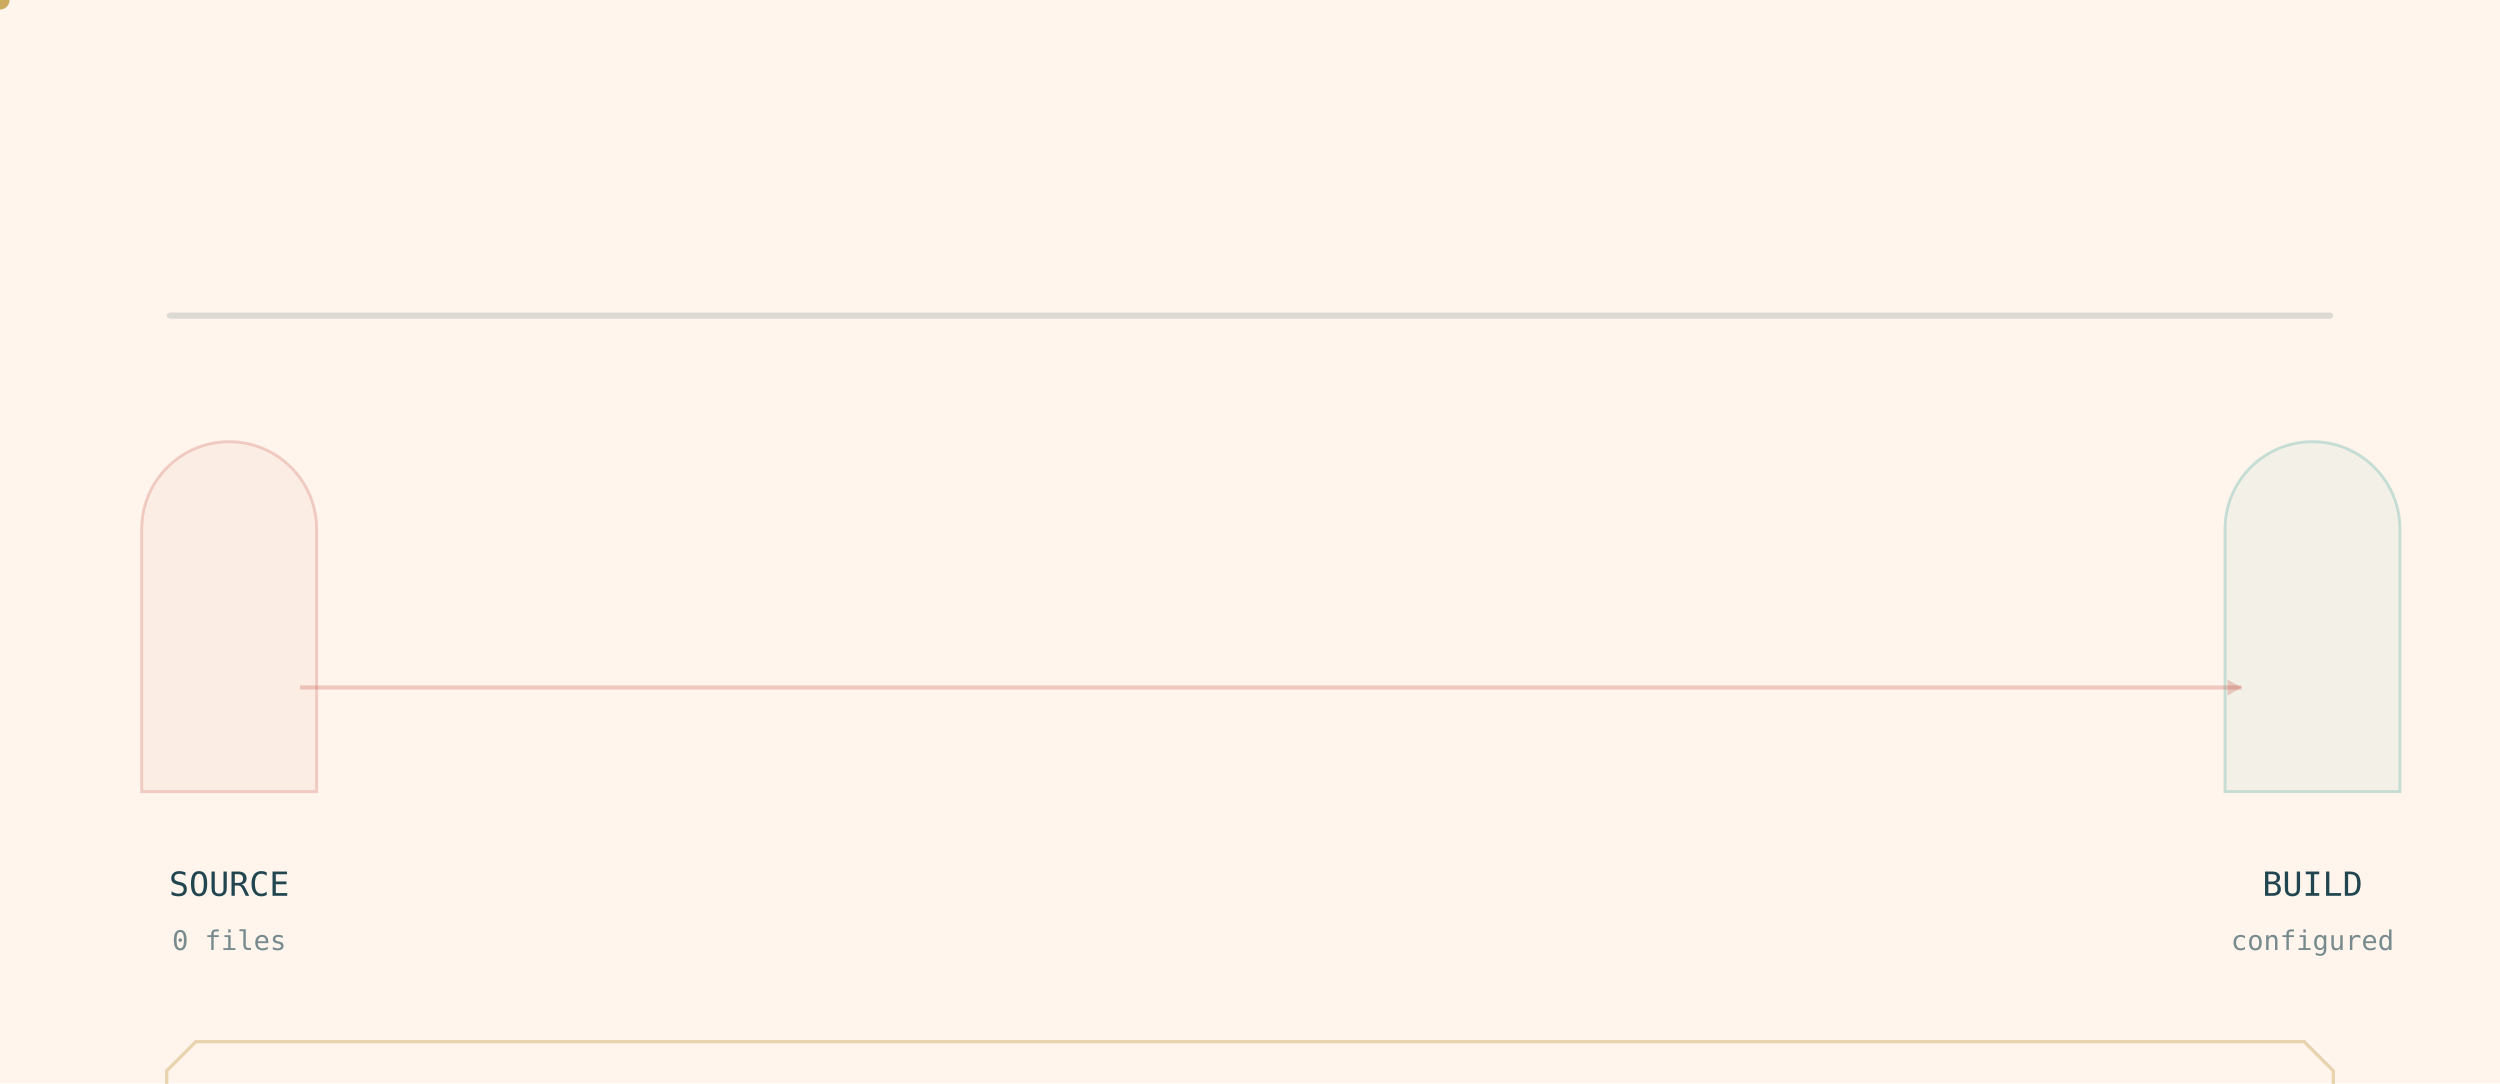
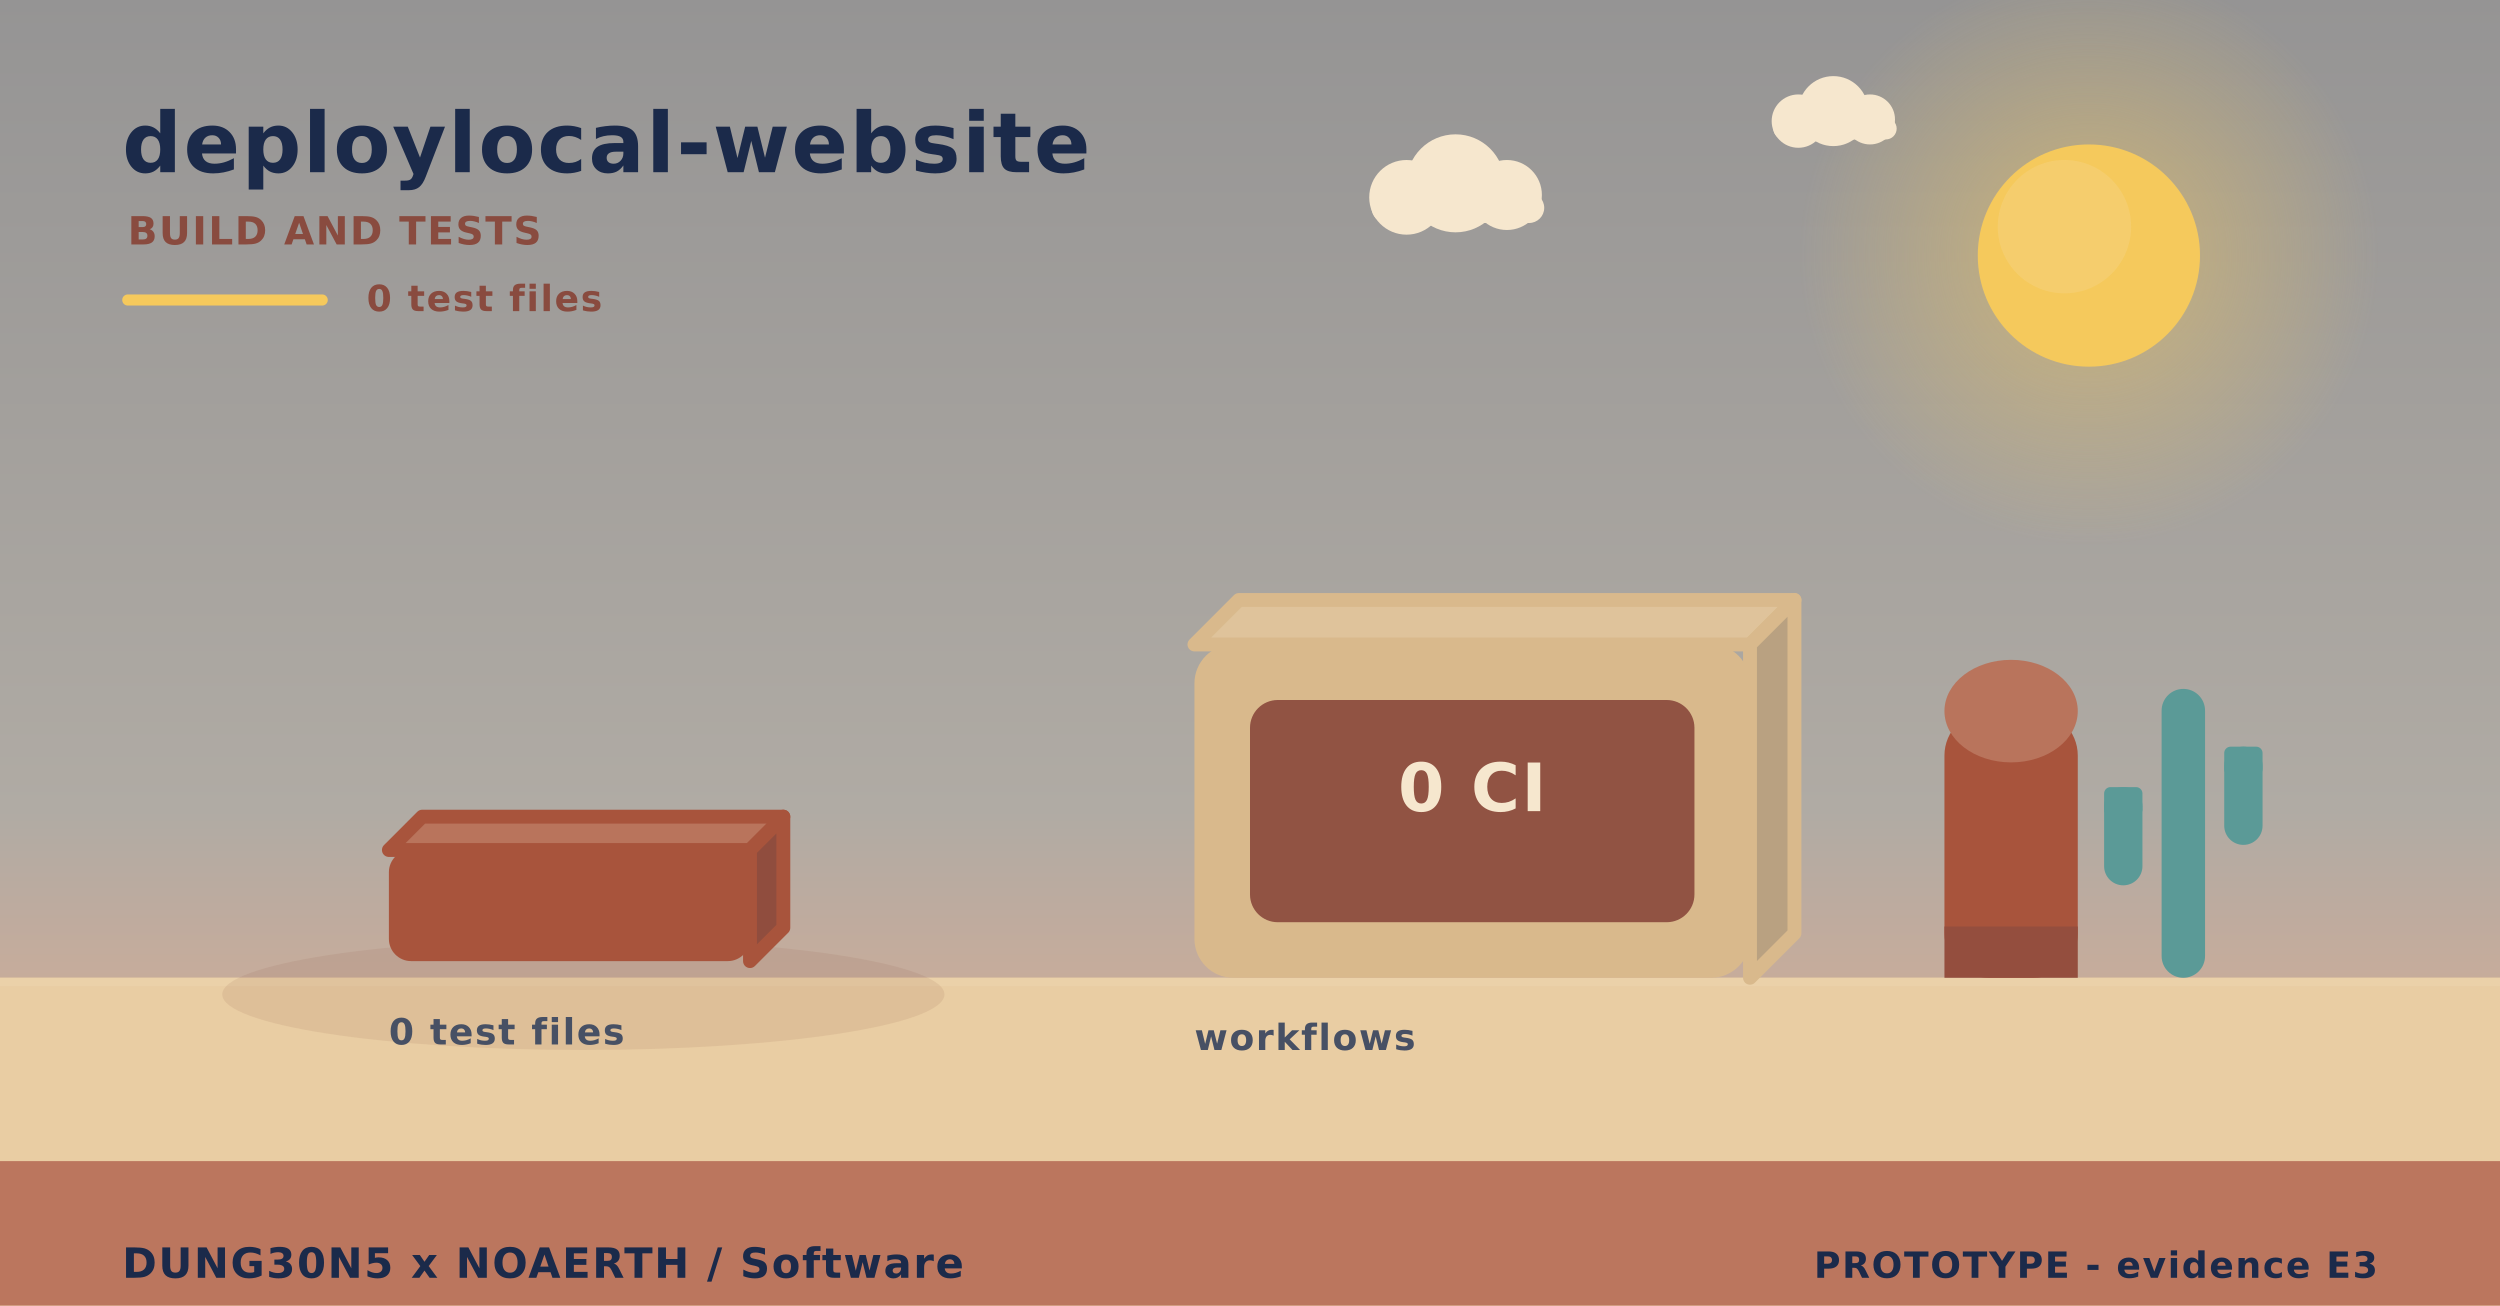
- <svg xmlns="http://www.w3.org/2000/svg" viewBox="0 0 1200 520" width="1200" height="520" role="img" aria-label="deploylocal-website build evidence">
-   <rect width="1200" height="520" fill="#fff5ed" />
-   <defs>
-     <linearGradient id="gb" x1="0" y1="0" x2="1" y2="1">
-       <stop offset="0%" stop-color="#c75346" />
-       <stop offset="100%" stop-color="#24998e" />
-     </linearGradient>
-   </defs>
-   <rect x="80.00" y="150.00" width="1040.00" height="3.00" rx="2.00" fill="rgba(9,52,63,0.140)" opacity="1.00" />
-   <path d="M68.00,380.00 L68.00,254.00 A42.00,42.00 0 0 1 152.00,254.00 L152.00,380.00 Z" fill="rgba(199,83,70,0.100)" opacity="0.55" stroke="rgba(199,83,70,0.450)" stroke-width="1.4" />
-   <polygon points="-192.26,189.00 -136.83,221.00 -136.83,157.00 -192.26,125.00" fill="#735f2e" opacity="0.95" />
-   <polygon points="-247.68,221.00 -192.26,253.00 -192.26,189.00 -247.68,157.00" fill="#1c776f" opacity="0.95" />
-   <polygon points="-192.26,125.00 -136.83,157.00 -192.26,189.00 -247.68,157.00" fill="#c75346" opacity="0.95" />
-   <text x="110" y="430" font-family="ui-monospace,Menlo,monospace" font-size="16" fill="rgba(9,52,63,0.900)" text-anchor="middle">SOURCE</text>
-   <text x="110" y="456" font-family="ui-monospace,Menlo,monospace" font-size="13" fill="rgba(9,52,63,0.550)" text-anchor="middle">0 files</text>
-   <path d="M1068.00,380.00 L1068.00,254.00 A42.00,42.00 0 0 1 1152.00,254.00 L1152.00,380.00 Z" fill="rgba(36,153,142,0.100)" opacity="0.55" stroke="rgba(36,153,142,0.450)" stroke-width="1.4" />
-   <polygon points="673.77,689.00 729.19,721.00 729.19,657.00 673.77,625.00" fill="#735f2e" opacity="0.95" />
-   <polygon points="618.34,721.00 673.77,753.00 673.77,689.00 618.34,657.00" fill="#1c776f" opacity="0.95" />
-   <polygon points="673.77,625.00 729.19,657.00 673.77,689.00 618.34,657.00" fill="#24998e" opacity="0.95" />
-   <text x="1110" y="430" font-family="ui-monospace,Menlo,monospace" font-size="16" fill="rgba(9,52,63,0.900)" text-anchor="middle">BUILD</text>
-   <text x="1110" y="456" font-family="ui-monospace,Menlo,monospace" font-size="13" fill="rgba(9,52,63,0.550)" text-anchor="middle">configured</text>
-   <line x1="144.00" y1="330.00" x2="1076.00" y2="330.00" stroke="rgba(199,83,70,0.500)" stroke-width="2.00" opacity="0.55" />
-   <polygon points="1076.00,330.00 1069.20,326.20 1069.20,333.80" fill="rgba(199,83,70,0.500)" opacity="0.55" />
-   <g opacity="0.9">
-     <circle cx="0.00" cy="0.00" r="4.60" fill="#c7a350" opacity="1.00" />
-     <animateTransform attributeName="transform" type="translate" values="144.00,330.00 1076.00,330.00" dur="5.633s" begin="0.0s" repeatCount="indefinite" />
-     <animateTransform attributeName="transform" type="translate" values="1076.00,330.00 144.00,330.00" dur="5.633s" begin="2.817s" repeatCount="indefinite" />
+ <svg xmlns="http://www.w3.org/2000/svg" width="900" height="470" viewBox="0 0 900 470" role="img" aria-label="deploylocal-website - how it is verified">
+   <linearGradient id="skyb" x1="0" y1="0" x2="0" y2="1">
+     <stop offset="0" stop-color="#959494" />
+     <stop offset="0.62" stop-color="#b0aba4" />
+     <stop offset="1" stop-color="#f3ad8a" />
+   </linearGradient>
+   <rect width="900" height="470" fill="url(#skyb)" />
+   <radialGradient id="sunb">
+     <stop offset="0.35" stop-color="#f5c95c" stop-opacity="0.34" />
+     <stop offset="1" stop-color="#f5c95c" stop-opacity="0" />
+   </radialGradient>
+   <circle cx="752" cy="92" r="104" fill="url(#sunb)" />
+   <circle cx="752" cy="92" r="40" fill="#f5c95c" />
+   <circle cx="743.2" cy="81.6" r="24" fill="#f5d27e" opacity="0.5" />
+   <g>
+     <circle cx="524" cy="66" r="17.64" fill="#f6e7ce" />
+     <circle cx="506.36" cy="71.04" r="13.44" fill="#f6e7ce" />
+     <circle cx="542.48" cy="70.2" r="12.6" fill="#f6e7ce" />
+     <rect x="493.76" y="69.36" width="62.16" height="10.92" rx="5.46" fill="#f6e7ce" />
+     <animateTransform attributeName="transform" type="translate" values="0 0;24 0;0 0" dur="36s" begin="0s" repeatCount="indefinite" />
  </g>
-   <path d="M94.00,500.00 H1106.00 L1120.00,514.00 V546.00 L1106.00,560.00 H94.00 L80.00,546.00 V514.00 Z" fill="none" stroke="rgba(199,163,80,0.500)" stroke-width="1.60" opacity="0.80" />
-   <text x="600" y="536" font-family="ui-monospace,Menlo,monospace" font-size="16" fill="rgba(199,163,80,0.950)" text-anchor="middle">no test suite present in this repository — shown as measured, not implied</text>
+   <g>
+     <circle cx="660" cy="40" r="12.6" fill="#f6e7ce" />
+     <circle cx="647.4" cy="43.6" r="9.6" fill="#f6e7ce" />
+     <circle cx="673.2" cy="43" r="9" fill="#f6e7ce" />
+     <rect x="638.4" y="42.4" width="44.4" height="7.8" rx="3.9" fill="#f6e7ce" />
+     <animateTransform attributeName="transform" type="translate" values="0 0;-18 0;0 0" dur="46s" begin="3s" repeatCount="indefinite" />
+   </g>
+   <rect x="0" y="352" width="900" height="118" fill="#e9cda3" />
+   <rect x="0" y="352" width="900" height="3" fill="#ebd1a9" />
+   <text x="44" y="62" font-family="Verdana,DejaVu Sans,sans-serif" font-size="30" font-weight="700" letter-spacing="0.6" fill="#1b2a4a" text-anchor="start">deploylocal-website</text>
+   <text x="46" y="88" font-family="Verdana,DejaVu Sans,sans-serif" font-size="14" font-weight="700" letter-spacing="0.6" fill="#894b3f" text-anchor="start">BUILD AND TESTS</text>
+   <rect x="44" y="106" width="74" height="4" rx="2" fill="#f5c95c" />
+   <text x="132" y="112" font-family="Verdana,DejaVu Sans,sans-serif" font-size="13" font-weight="700" letter-spacing="0.6" fill="#894b3f" text-anchor="start">0 test files</text>
+   <ellipse cx="210" cy="358" rx="130" ry="20" fill="rgba(138,90,68,0.11)" />
+   <g>
+     <path d="M140,306 L270,306 L282,294 L152,294 Z" fill="#b9745c" stroke="#a8543c" stroke-width="5" stroke-linejoin="round" />
+     <path d="M270,306 L282,294 L282,334 L270,346 Z" fill="#904d3e" stroke="#a8543c" stroke-width="5" stroke-linejoin="round" />
+     <rect x="140" y="306" width="130" height="40" rx="8" fill="#a8543c" />
+     <animateTransform attributeName="transform" type="translate" values="0 10;0 0" dur="0.8s" begin="0.5s" fill="freeze" />
+   </g>
+   <text x="140" y="376" font-family="Verdana,DejaVu Sans,sans-serif" font-size="13" font-weight="700" letter-spacing="0.6" fill="#475064" text-anchor="start">0 test files</text>
+   <path d="M430,232 L630,232 L646,216 L446,216 Z" fill="#dfc39b" stroke="#d9b98c" stroke-width="5" stroke-linejoin="round" />
+   <path d="M630,232 L646,216 L646,336 L630,352 Z" fill="#b9a181" stroke="#d9b98c" stroke-width="5" stroke-linejoin="round" />
+   <rect x="430" y="232" width="200" height="120" rx="14" fill="#d9b98c" />
+   <rect x="450" y="252" width="160" height="80" rx="10" fill="#8c4c3f" opacity="0.94" />
+   <text x="530" y="292" font-family="Verdana,DejaVu Sans,sans-serif" font-size="24" font-weight="700" letter-spacing="0.6" fill="#f6e7ce" text-anchor="middle">0 CI</text>
+   <text x="430" y="378" font-family="Verdana,DejaVu Sans,sans-serif" font-size="13" font-weight="700" letter-spacing="0.6" fill="#475064" text-anchor="start">workflows</text>
+   <rect x="700" y="256" width="48" height="96" rx="16" fill="#a8543c" />
+   <ellipse cx="724" cy="256" rx="24" ry="18.46" fill="#b9745c" />
+   <rect x="700" y="333.54" width="48" height="18.46" fill="#944e3e" />
+   <rect x="778.18" y="248" width="15.64" height="104" rx="7.82" fill="#5b9a97" />
+   <rect x="757.48" y="283.36" width="13.8" height="35.36" rx="6.9" fill="#5b9a97" />
+   <rect x="757.48" y="283.36" width="13.8" height="10.4" rx="2.3" fill="#5b9a97" />
+   <rect x="800.72" y="268.8" width="13.8" height="35.36" rx="6.9" fill="#5b9a97" />
+   <rect x="800.72" y="268.8" width="13.8" height="10.4" rx="2.3" fill="#5b9a97" />
+   <rect x="0" y="418" width="900" height="52" rx="0" fill="#b87159" opacity="0.94" />
+   <text x="44" y="460" font-family="Verdana,DejaVu Sans,sans-serif" font-size="15" font-weight="700" letter-spacing="0.6" fill="#1b2a4a" text-anchor="start">DUNG30N5 x NOAERTH  /  Software</text>
+   <text x="856" y="460" font-family="Verdana,DejaVu Sans,sans-serif" font-size="13" font-weight="700" letter-spacing="0.6" fill="#1b2a4a" text-anchor="end">PROTOTYPE  -  evidence E3</text>
</svg>
